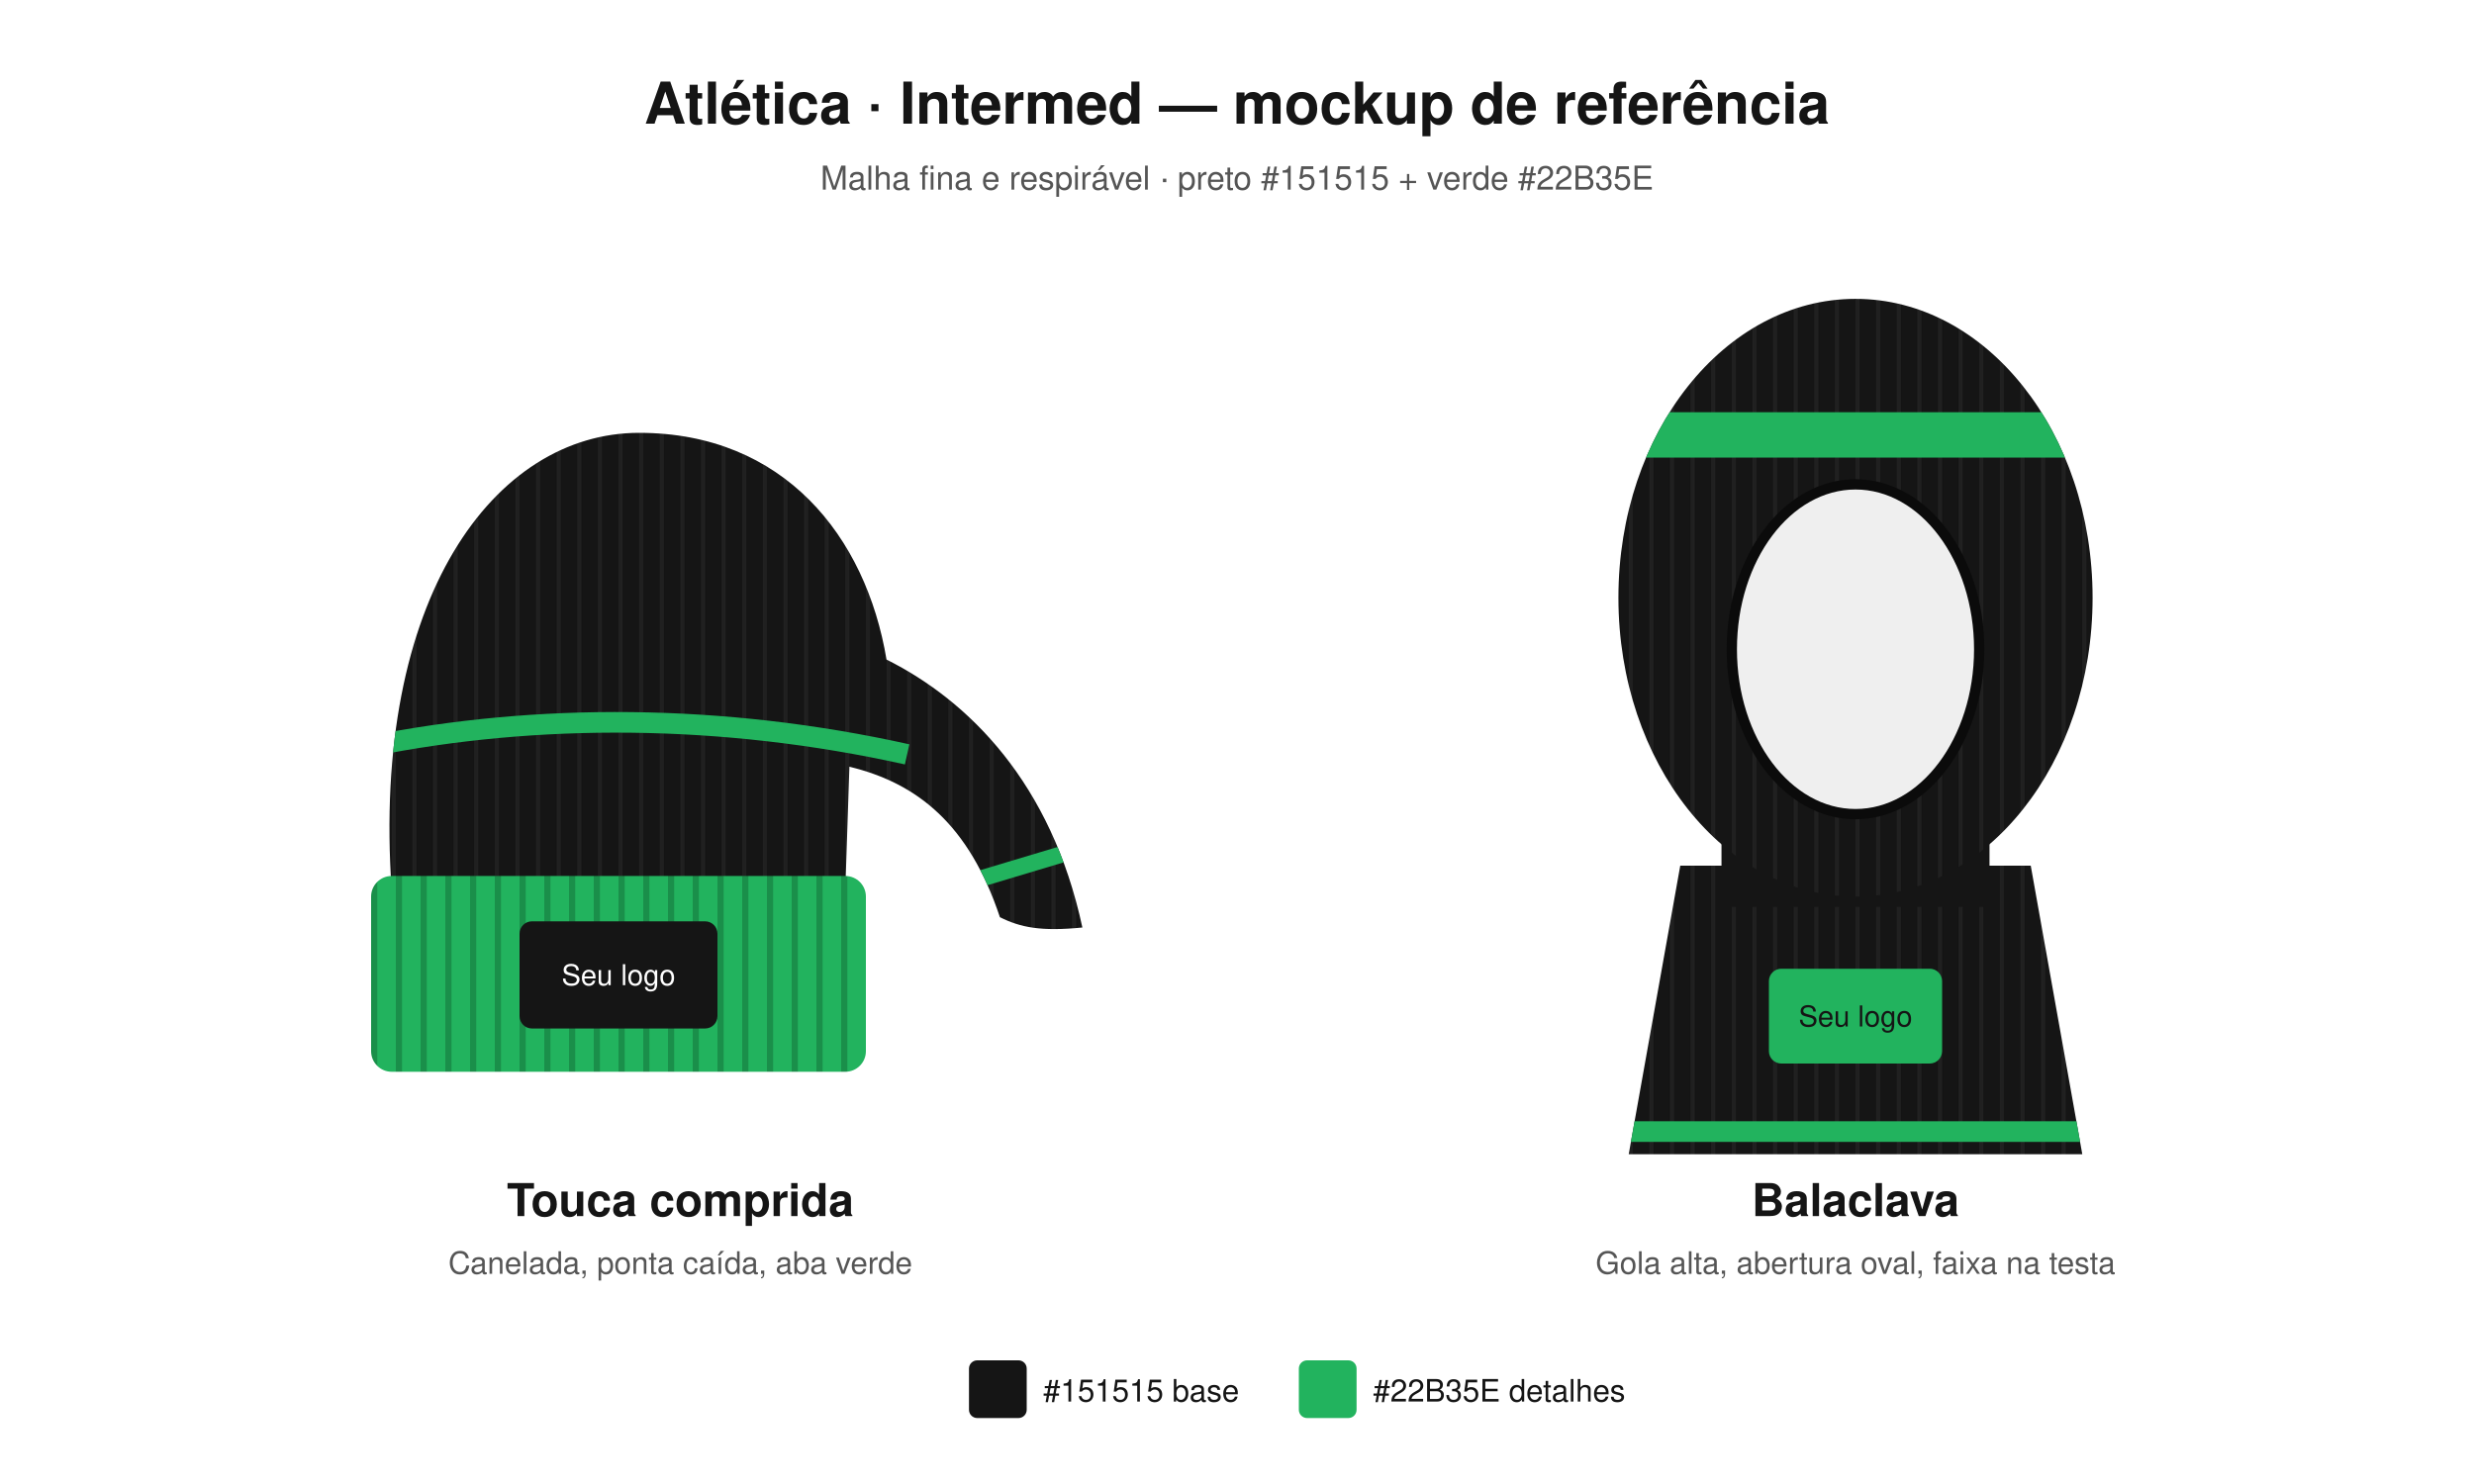
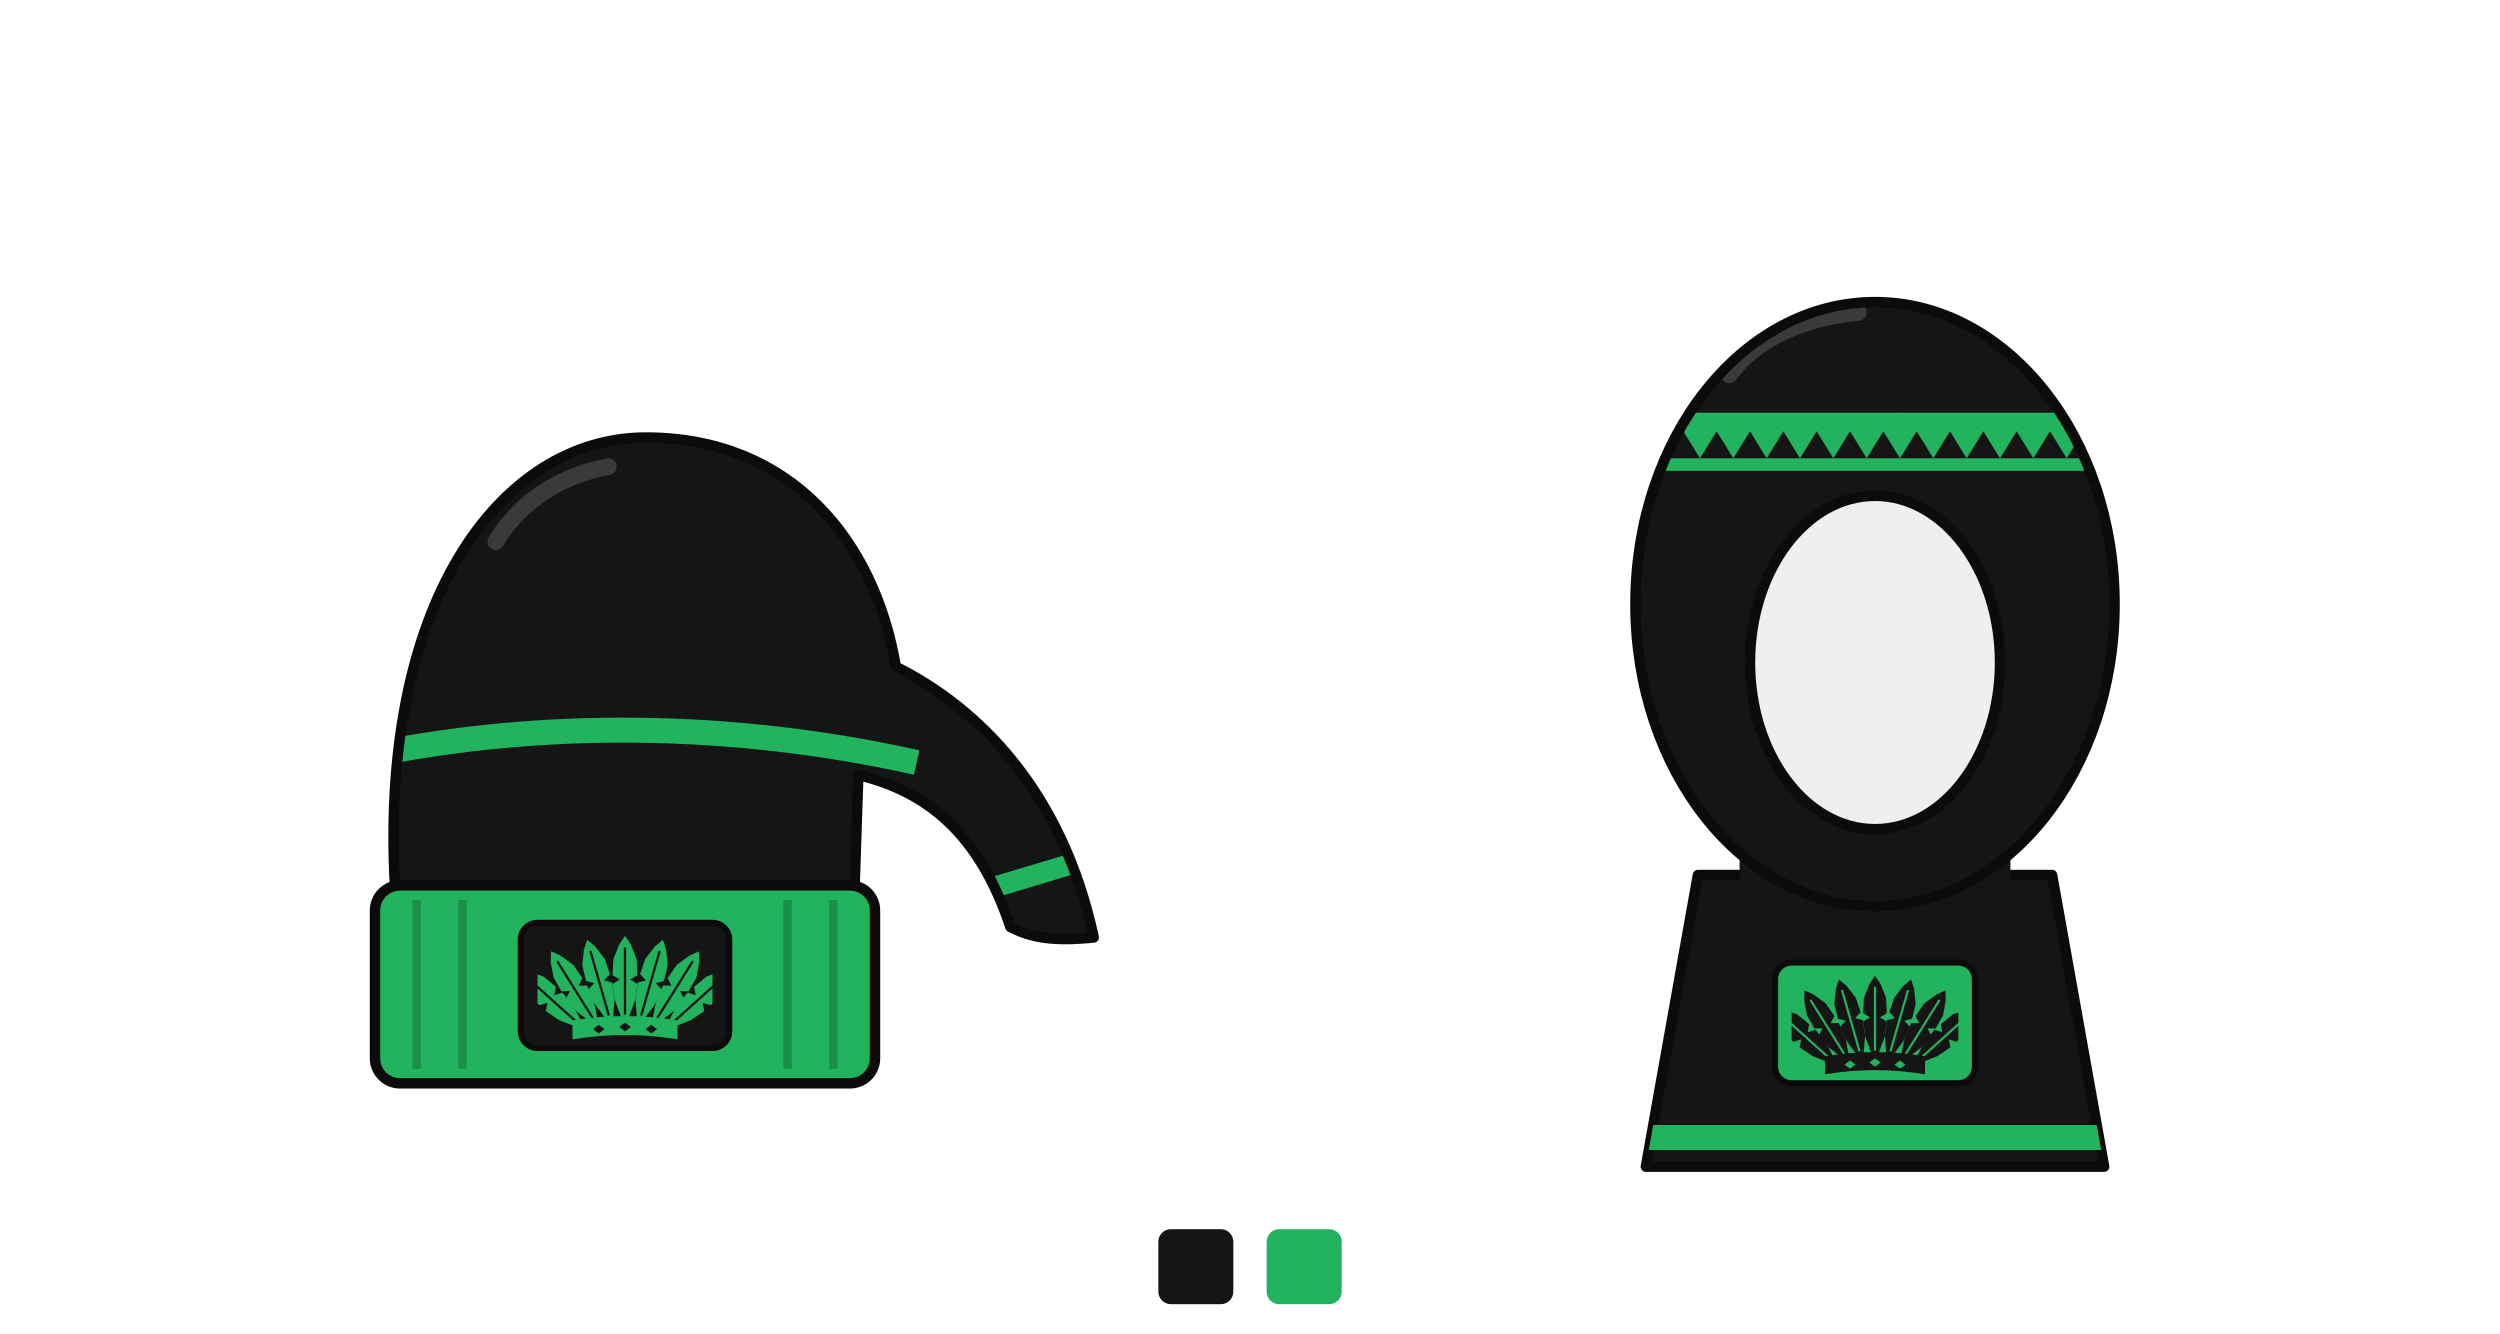
- <svg xmlns="http://www.w3.org/2000/svg" viewBox="0 0 1200 720" width="1200" height="720" font-family="Helvetica, Arial, sans-serif">
+ <svg xmlns="http://www.w3.org/2000/svg" viewBox="0 0 1200 640" width="1200" height="640">
  <defs>
+     <g id="pena">
+       <path fill-rule="evenodd" d="M-2.5,-2 L-7,-14 L-8.5,-25 L-3.5,-28 L-8.5,-31 L-8,-42 L-4,-52 L0,-58 L4,-52 L8,-42 L8.5,-31 L3.5,-28 L8.5,-25 L7,-14 L2.5,-2 Z M-0.8,-4 L-0.8,-50 L0.8,-50 L0.8,-4 Z" />
+     </g>
+     <symbol id="simbolo" viewBox="-10 -14 120 80">
+       <use href="#pena" transform="translate(20.0,54.0) rotate(-48)" />
+       <use href="#pena" transform="translate(30.0,51.8) rotate(-32)" />
+       <use href="#pena" transform="translate(40.0,50.4) rotate(-16)" />
+       <use href="#pena" transform="translate(50.0,50.0) rotate(0)" />
+       <use href="#pena" transform="translate(60.0,50.4) rotate(16)" />
+       <use href="#pena" transform="translate(70.0,51.8) rotate(32)" />
+       <use href="#pena" transform="translate(80.0,54.0) rotate(48)" />
+       <path fill-rule="evenodd" d="M14,50 Q50,44 86,50 L86,63 Q50,57 14,63 Z M28,56 L32,53 L36,56 L32,59 Z M46,54.5 L50,51.5 L54,54.5 L50,57.5 Z M64,56 L68,53 L72,56 L68,59 Z" />
+     </symbol>
+     <pattern id="serra" width="16" height="22" patternUnits="userSpaceOnUse">
+       <rect width="16" height="22" fill="#22B35E" />
+       <path d="M0,22 L8,9 L16,22 Z" fill="#151515" />
+     </pattern>
    <clipPath id="dome">
      <path d="M190,432 C180,290 240,210 310,210 C380,210 420,260 430,320 C470,340 510,380 525,450 C505,452 495,450 485,445 C470,400 445,380 412,372 L410,432 Z" />
-     </clipPath>
-     <clipPath id="punho">
-       <rect x="180" y="425" width="240" height="95" rx="10" />
    </clipPath>
    <clipPath id="cabeca">
      <ellipse cx="900" cy="290" rx="115" ry="145" />
    </clipPath>
    <clipPath id="gola">
      <path d="M790,560 L1010,560 L985,420 L815,420 Z" />
    </clipPath>
-     <pattern id="canelado" width="10" height="10" patternUnits="userSpaceOnUse">
-       <rect width="10" height="10" fill="#151515" />
-       <rect width="2" height="10" fill="#202020" />
-     </pattern>
-     <pattern id="canelado-verde" width="12" height="12" patternUnits="userSpaceOnUse">
-       <rect width="12" height="12" fill="#22B35E" />
-       <rect width="3" height="12" fill="#1A8F4A" />
-     </pattern>
  </defs>
-   <rect width="1200" height="720" fill="#FFFFFF" />
-   <text x="600" y="60" text-anchor="middle" font-size="28" font-weight="700" fill="#151515">Atlética · Intermed — mockup de referência</text>
-   <text x="600" y="92" text-anchor="middle" font-size="16" fill="#555">Malha fina e respirável · preto #151515 + verde #22B35E</text>
-   <g>
+   <rect width="1200" height="640" fill="#FFFFFF" />
+   <g stroke-linejoin="round">
+     <path d="M190,432 C180,290 240,210 310,210 C380,210 420,260 430,320 C470,340 510,380 525,450 C505,452 495,450 485,445 C470,400 445,380 412,372 L410,432 Z" fill="#151515" />
    <g clip-path="url(#dome)">
-       <rect x="170" y="200" width="370" height="260" fill="url(#canelado)" />
-       <path d="M180,362 C260,346 350,346 440,366" stroke="#22B35E" stroke-width="10" fill="none" />
-       <path d="M470,428 L530,410" stroke="#22B35E" stroke-width="8" fill="none" />
+       <path d="M180,362 C260,346 350,346 440,366" stroke="#22B35E" stroke-width="12" fill="none" />
+       <path d="M470,428 L530,410" stroke="#22B35E" stroke-width="10" fill="none" />
+       <path d="M238,260 C250,240 270,228 292,224" stroke="#3A3A3A" stroke-width="8" stroke-linecap="round" fill="none" />
    </g>
-     <g clip-path="url(#punho)">
-       <rect x="180" y="425" width="240" height="95" fill="url(#canelado-verde)" />
+     <path d="M190,432 C180,290 240,210 310,210 C380,210 420,260 430,320 C470,340 510,380 525,450 C505,452 495,450 485,445 C470,400 445,380 412,372 L410,432 Z" fill="none" stroke="#0B0B0B" stroke-width="5" />
+     <rect x="180" y="425" width="240" height="95" rx="12" fill="#22B35E" stroke="#0B0B0B" stroke-width="5" />
+     <g stroke="#1A8F4A" stroke-width="4">
+       <line x1="200" y1="432" x2="200" y2="513" />
+       <line x1="222" y1="432" x2="222" y2="513" />
+       <line x1="378" y1="432" x2="378" y2="513" />
+       <line x1="400" y1="432" x2="400" y2="513" />
    </g>
-     <rect x="252" y="447" width="96" height="52" rx="6" fill="#151515" />
-     <text x="300" y="478" text-anchor="middle" font-size="14" fill="#FFFFFF">Seu logo</text>
-     <text x="330" y="590" text-anchor="middle" font-size="22" font-weight="700" fill="#151515">Touca comprida</text>
-     <text x="330" y="618" text-anchor="middle" font-size="15" fill="#555">Canelada, ponta caída, aba verde</text>
+     <rect x="250" y="443" width="100" height="60" rx="8" fill="#151515" stroke="#0B0B0B" stroke-width="3" />
+     <use href="#simbolo" x="258" y="445" width="84" height="56" fill="#22B35E" />
  </g>
-   <g>
+   <g stroke-linejoin="round">
+     <path d="M790,560 L1010,560 L985,420 L815,420 Z" fill="#151515" stroke="#0B0B0B" stroke-width="5" />
    <g clip-path="url(#gola)">
-       <rect x="780" y="420" width="240" height="140" fill="url(#canelado)" />
-       <rect x="780" y="544" width="240" height="10" fill="#22B35E" />
+       <rect x="780" y="540" width="240" height="12" fill="#22B35E" />
    </g>
    <rect x="835" y="380" width="130" height="60" fill="#151515" />
+     <ellipse cx="900" cy="290" rx="115" ry="145" fill="#151515" />
    <g clip-path="url(#cabeca)">
-       <rect x="780" y="140" width="240" height="300" fill="url(#canelado)" />
-       <rect x="780" y="200" width="240" height="22" fill="#22B35E" />
+       <rect x="780" y="198" width="240" height="22" fill="url(#serra)" />
+       <rect x="780" y="220" width="240" height="6" fill="#22B35E" />
+       <path d="M830,180 C845,160 870,152 892,150" stroke="#3A3A3A" stroke-width="8" stroke-linecap="round" fill="none" />
    </g>
-     <ellipse cx="900" cy="315" rx="60" ry="80" fill="#EFEFEF" stroke="#0B0B0B" stroke-width="5" />
-     <rect x="858" y="470" width="84" height="46" rx="6" fill="#22B35E" />
-     <text x="900" y="498" text-anchor="middle" font-size="14" fill="#151515">Seu logo</text>
-     <text x="900" y="590" text-anchor="middle" font-size="22" font-weight="700" fill="#151515">Balaclava</text>
-     <text x="900" y="618" text-anchor="middle" font-size="15" fill="#555">Gola alta, abertura oval, faixa na testa</text>
+     <ellipse cx="900" cy="290" rx="115" ry="145" fill="none" stroke="#0B0B0B" stroke-width="5" />
+     <ellipse cx="900" cy="318" rx="60" ry="80" fill="#EFEFEF" stroke="#0B0B0B" stroke-width="5" />
+     <rect x="852" y="462" width="96" height="58" rx="8" fill="#22B35E" stroke="#0B0B0B" stroke-width="3" />
+     <use href="#simbolo" x="860" y="464" width="80" height="54" fill="#151515" />
  </g>
-   <rect x="470" y="660" width="28" height="28" rx="4" fill="#151515" />
-   <text x="506" y="680" font-size="15" fill="#151515">#151515 base</text>
-   <rect x="630" y="660" width="28" height="28" rx="4" fill="#22B35E" />
-   <text x="666" y="680" font-size="15" fill="#151515">#22B35E detalhes</text>
+   <rect x="556" y="590" width="36" height="36" rx="6" fill="#151515" />
+   <rect x="608" y="590" width="36" height="36" rx="6" fill="#22B35E" />
</svg>
